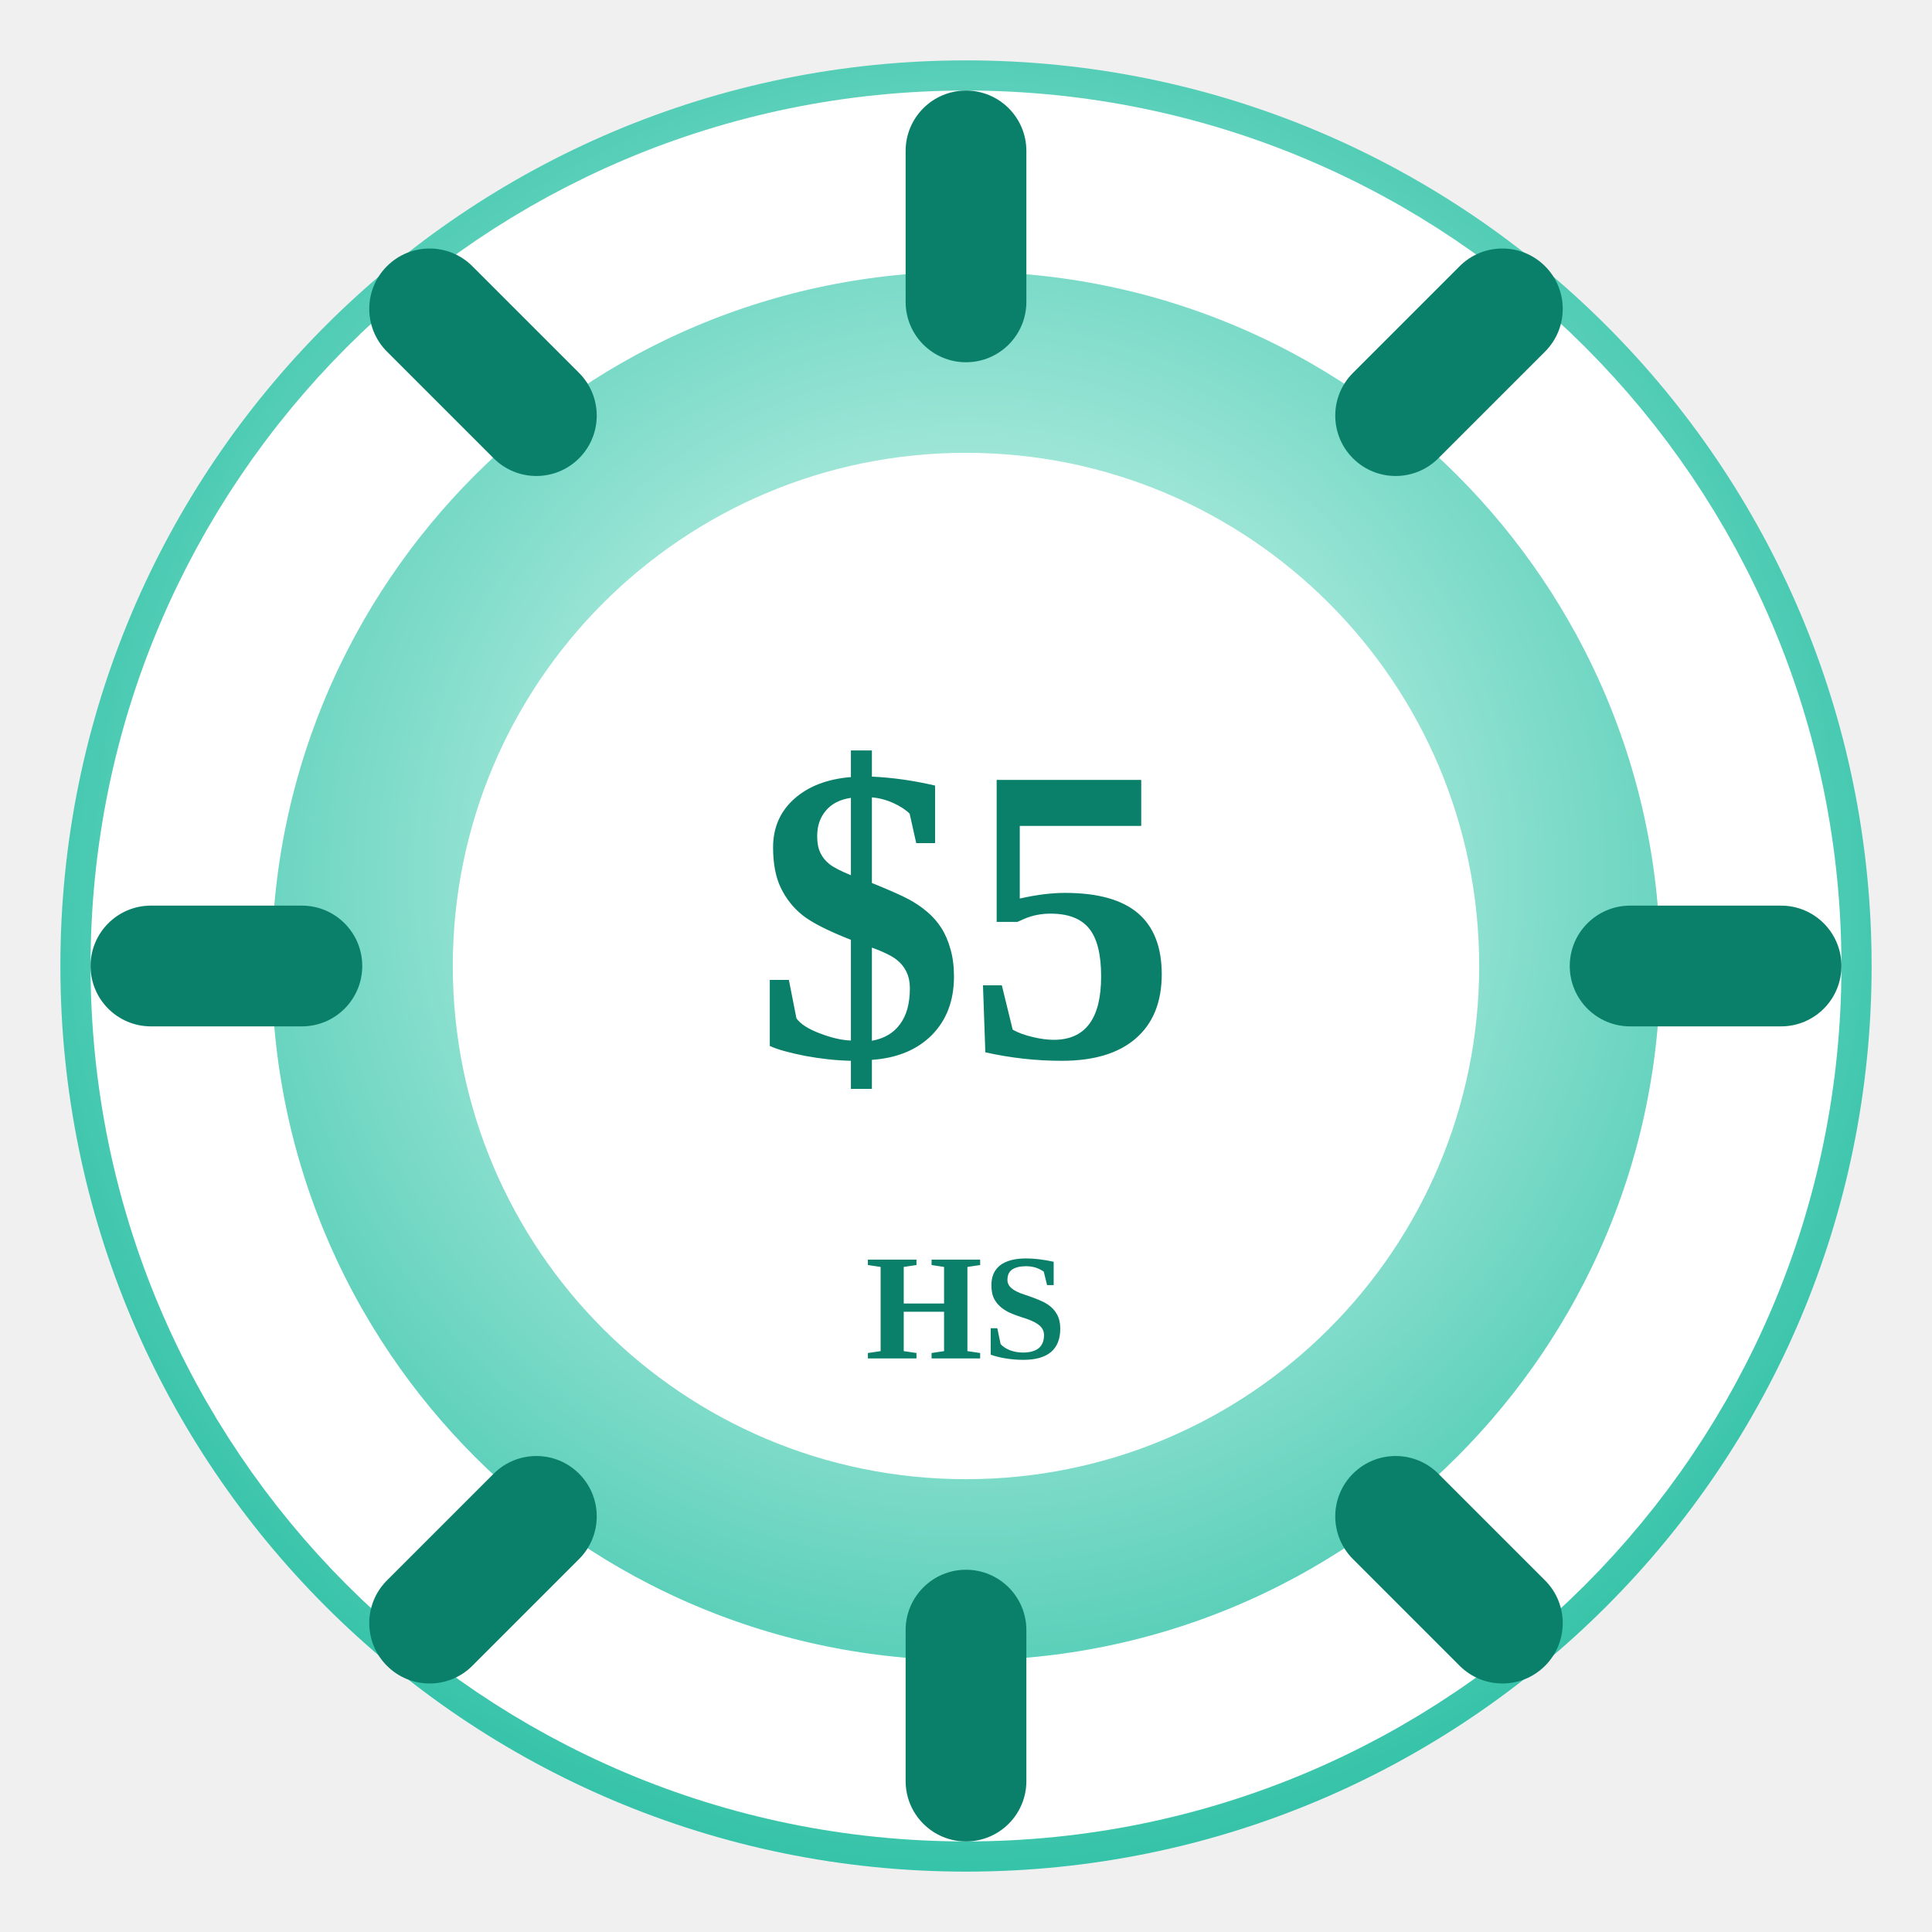
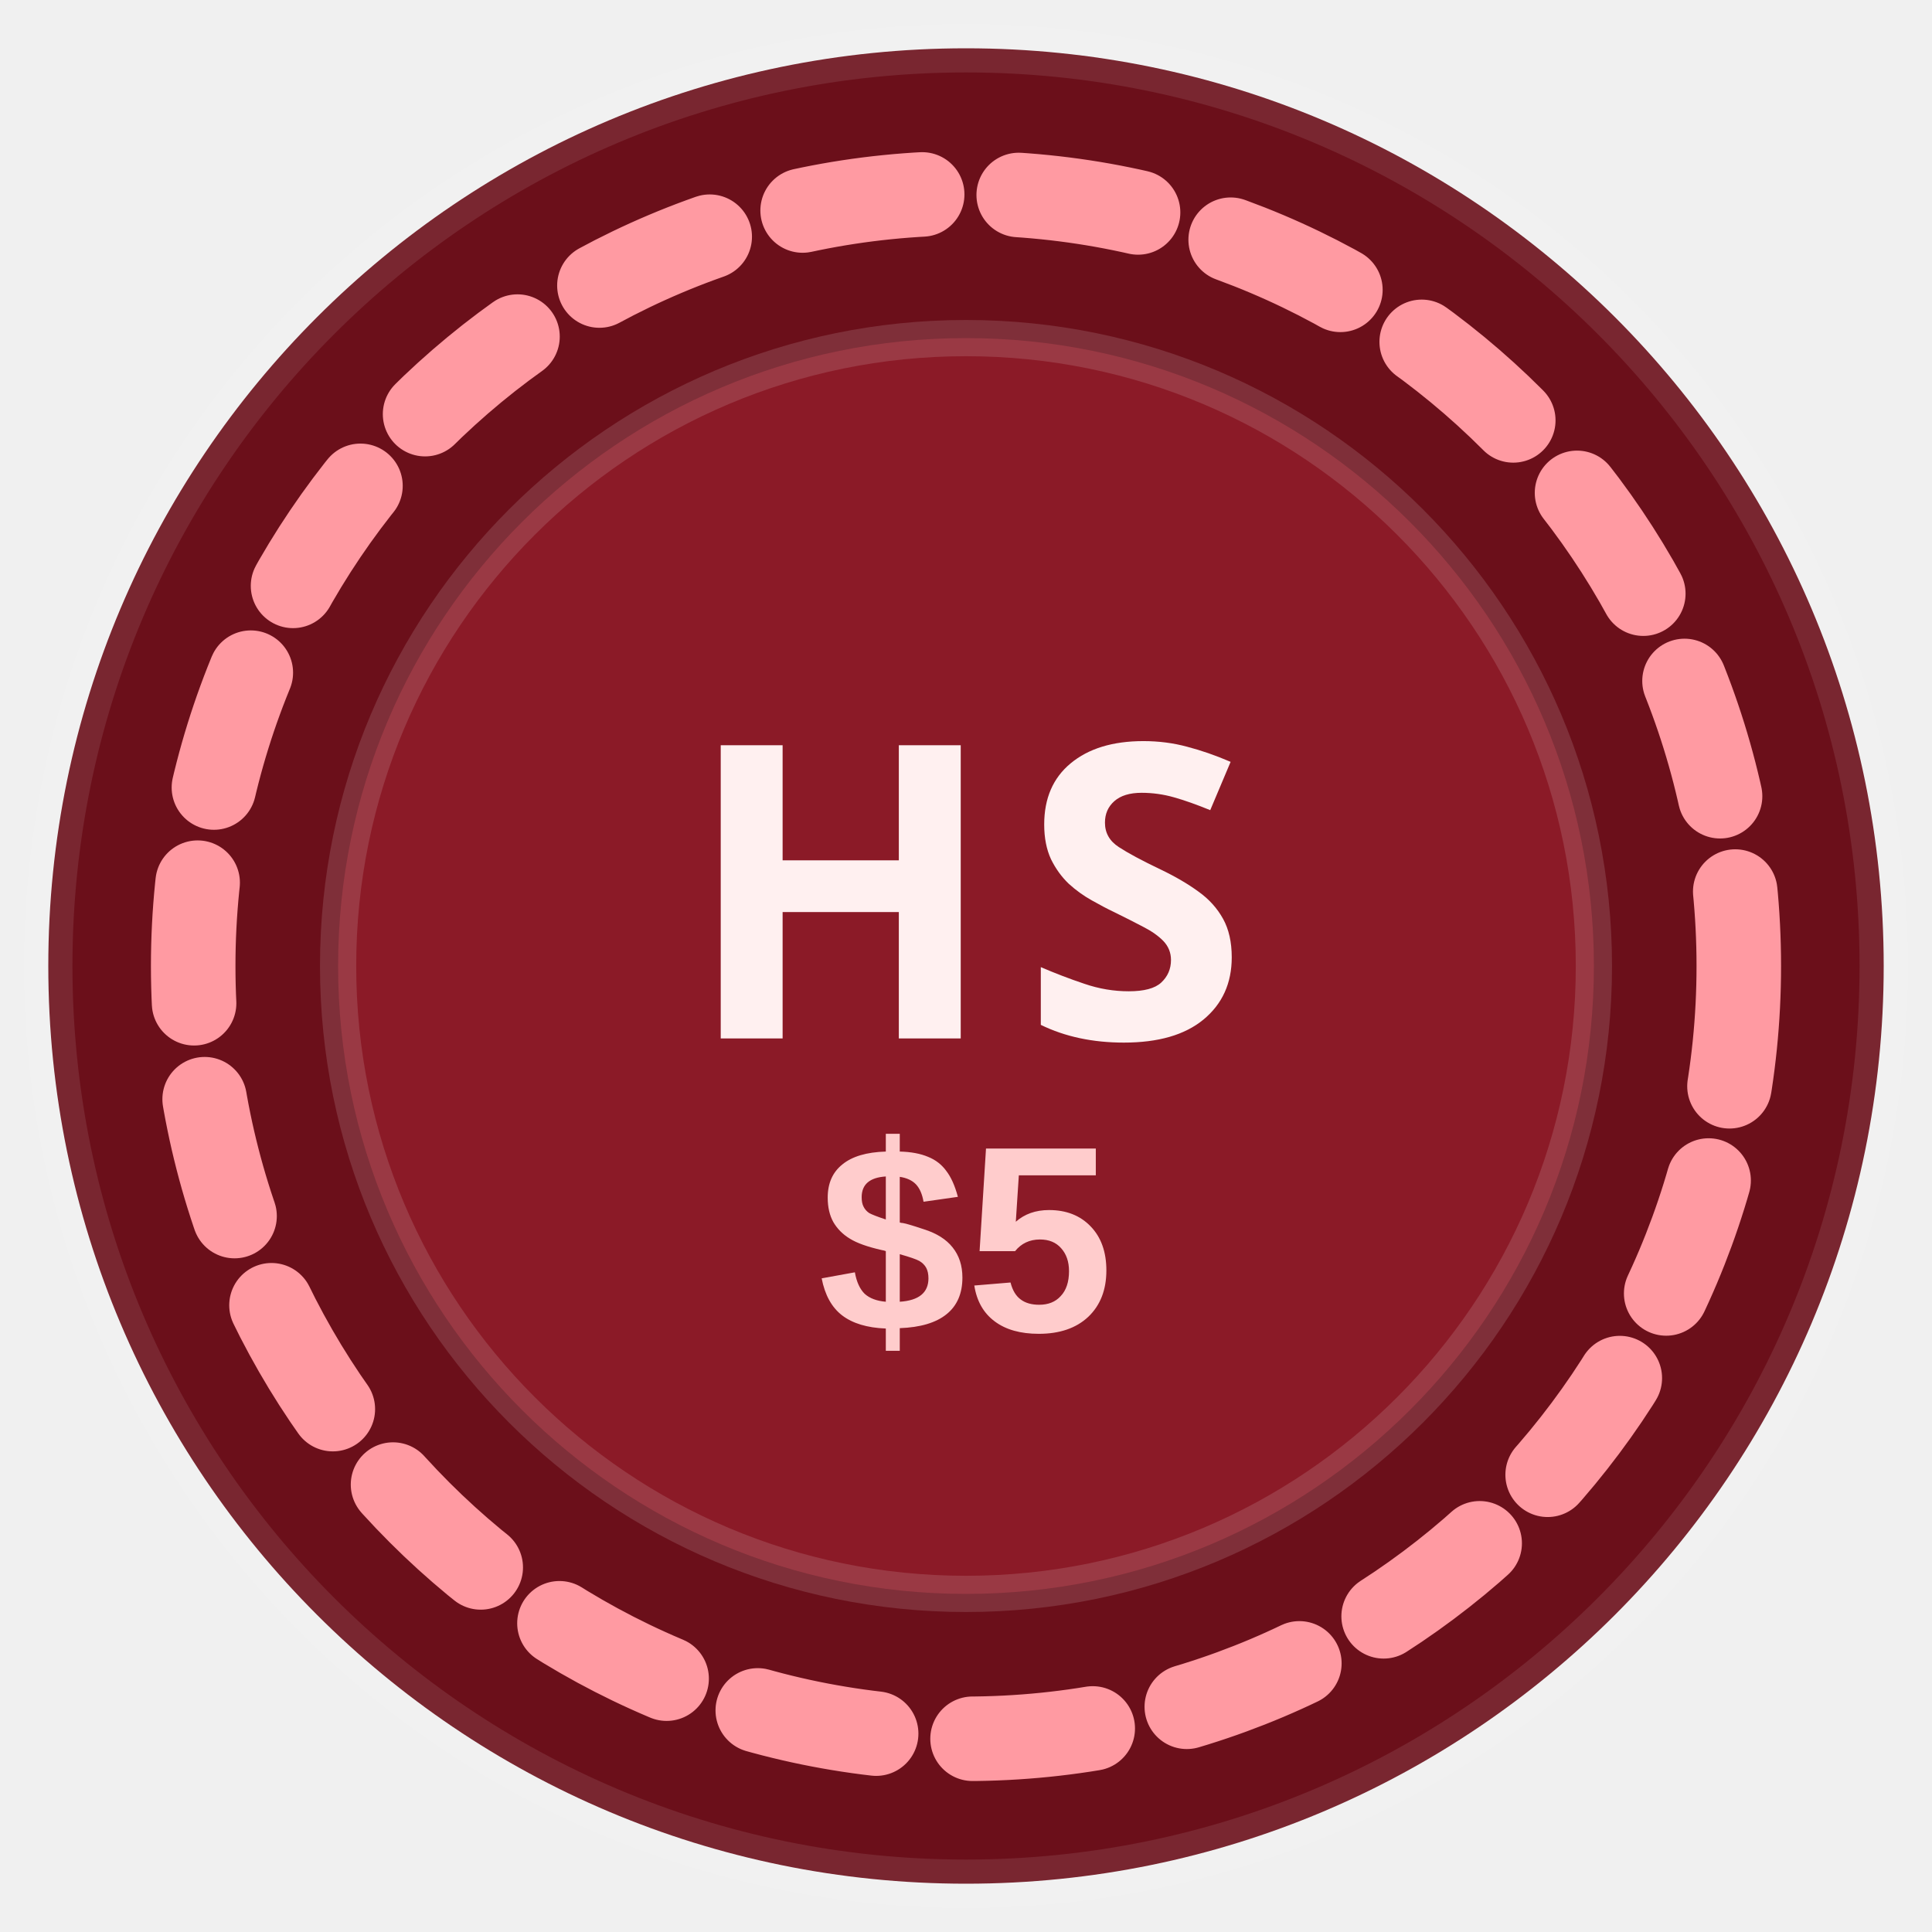
- <svg xmlns="http://www.w3.org/2000/svg" viewBox="0 0 128 128">
-   <defs>
-     <radialGradient id="g5" cx="50%" cy="45%" r="65%">
-       <stop offset="0" stop-color="#eafff9" />
-       <stop offset="1" stop-color="#14b89a" />
-     </radialGradient>
-   </defs>
-   <circle cx="64" cy="64" r="60" fill="url(#g5)" />
-   <circle cx="64" cy="64" r="52" fill="none" stroke="#ffffff" stroke-width="12" />
-   <g fill="#0a806b">
-     <rect x="60" y="6" width="8" height="18" rx="4" />
-     <rect x="60" y="104" width="8" height="18" rx="4" />
-     <rect x="6" y="60" width="18" height="8" rx="4" />
-     <rect x="104" y="60" width="18" height="8" rx="4" />
-     <rect x="92" y="15" width="8" height="18" rx="4" transform="rotate(45 96 24)" />
-     <rect x="92" y="95" width="8" height="18" rx="4" transform="rotate(135 96 104)" />
-     <rect x="28" y="15" width="8" height="18" rx="4" transform="rotate(-45 32 24)" />
-     <rect x="28" y="95" width="8" height="18" rx="4" transform="rotate(-135 32 104)" />
-   </g>
-   <circle cx="64" cy="64" r="34" fill="#ffffff" />
-   <text x="64" y="70" text-anchor="middle" font-weight="800" font-size="28" fill="#0a806b">$5</text>
-   <text x="64" y="90" text-anchor="middle" font-weight="700" font-size="10" fill="#0a806b">HS</text>
+ <svg xmlns="http://www.w3.org/2000/svg" viewBox="0 0 80 80" width="80" height="80">
+   <circle cx="40" cy="40" r="38" fill="#6b0f1a" />
+   <circle cx="40" cy="40" r="38" fill="none" stroke="#ffffff18" stroke-width="2" />
+   <circle cx="40" cy="40" r="32" fill="none" stroke="#ff9aa2" stroke-width="3.5" stroke-dasharray="5 4" stroke-linecap="round" />
+   <circle cx="40" cy="40" r="26" fill="#8b1a27" />
+   <circle cx="40" cy="40" r="26" fill="none" stroke="#ffffff22" stroke-width="1.5" />
+   <text x="40" y="37" text-anchor="middle" dominant-baseline="middle" font-family="system-ui, Arial Black, sans-serif" font-size="17" font-weight="900" fill="#fff0f0" letter-spacing="1">HS</text>
+   <text x="40" y="52" text-anchor="middle" dominant-baseline="middle" font-family="system-ui, Arial, sans-serif" font-size="11" font-weight="700" fill="#ffcccc">$5</text>
</svg>
